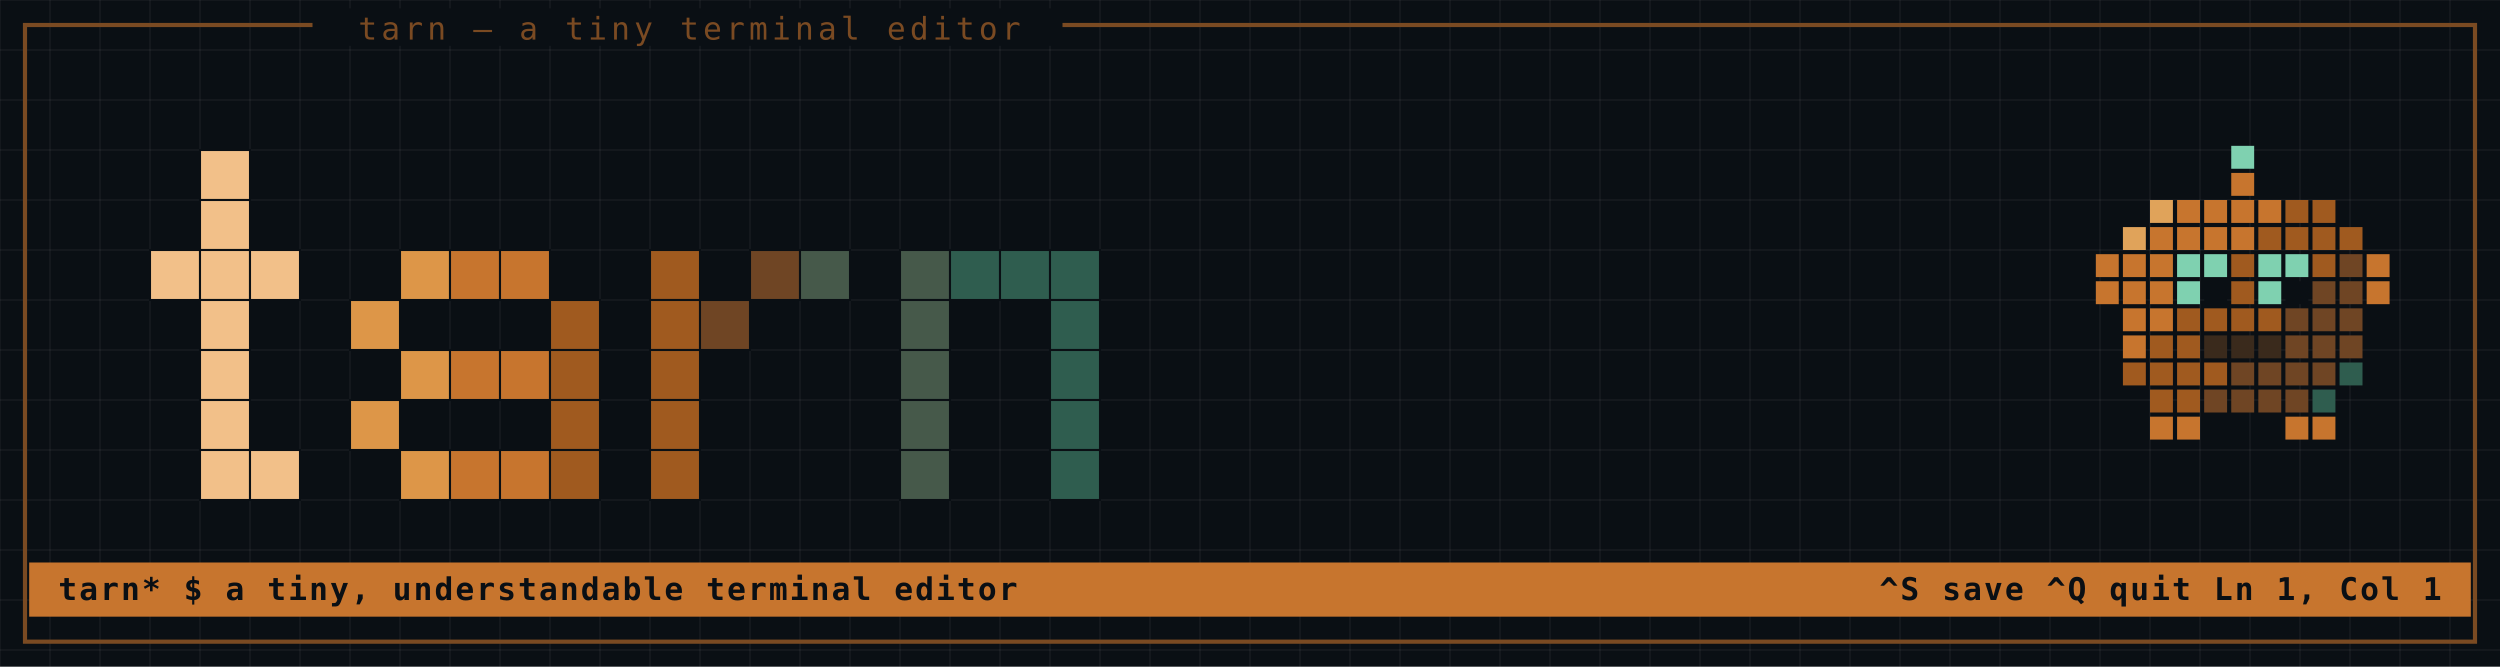
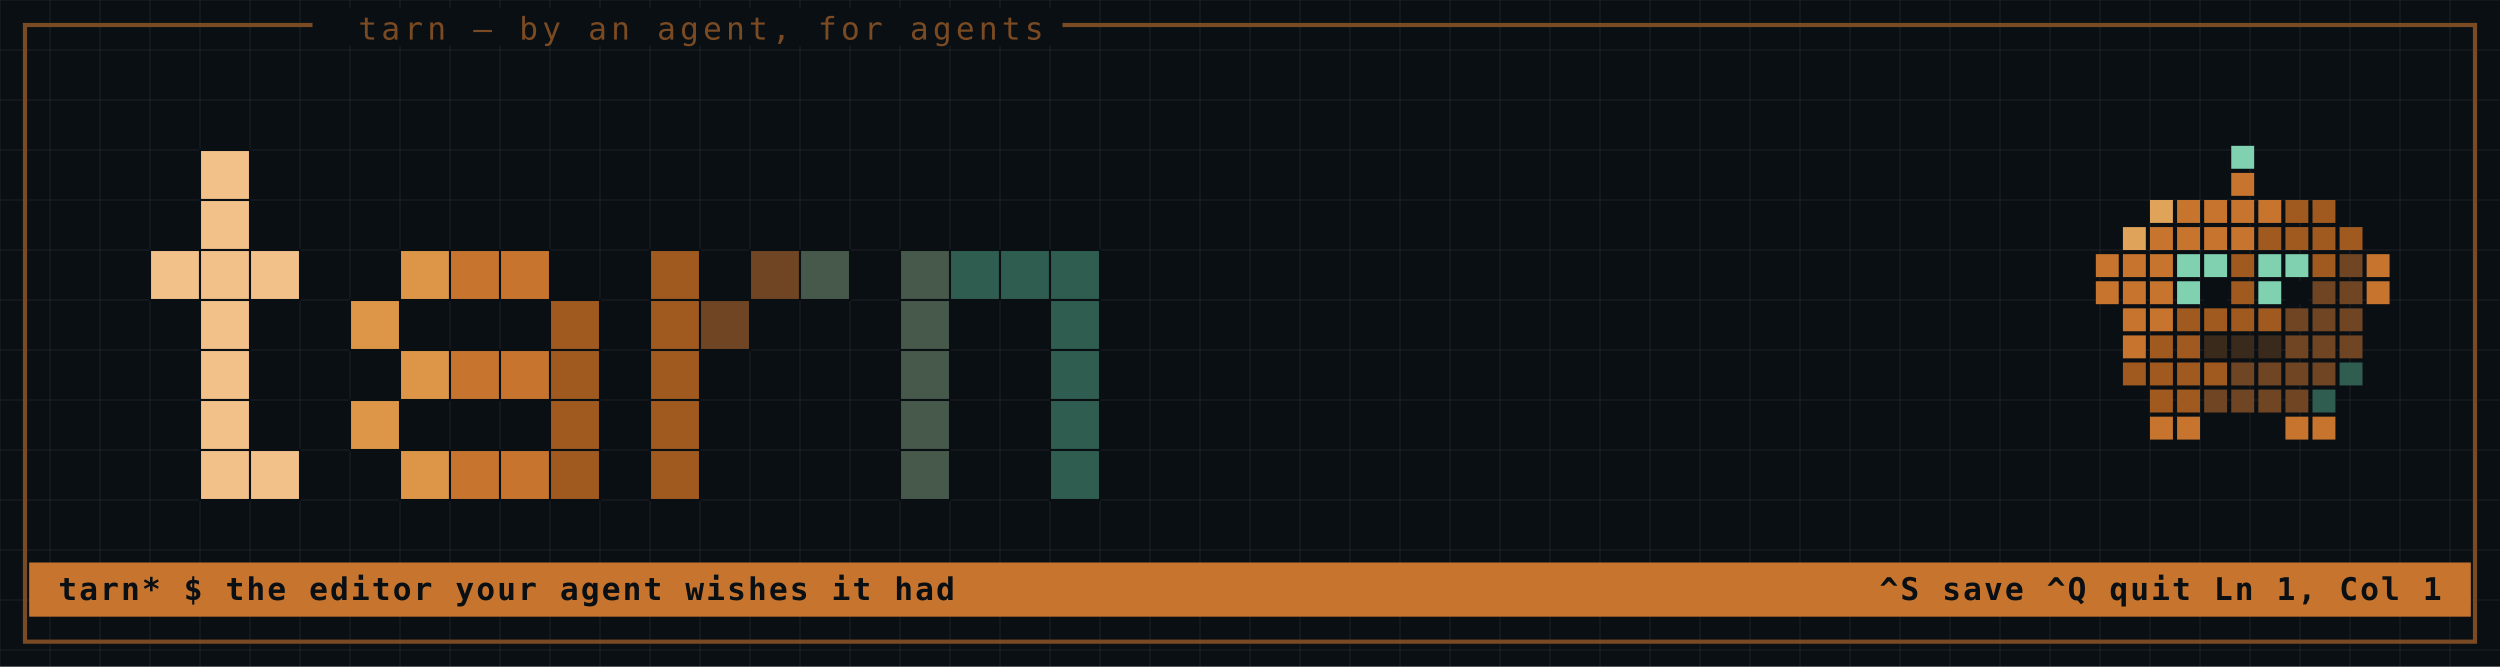
- <svg xmlns="http://www.w3.org/2000/svg" width="1200" height="320" viewBox="0 0 1200 320" role="img" aria-label="tarn — a tiny, understandable terminal editor">
+ <svg xmlns="http://www.w3.org/2000/svg" width="1200" height="320" viewBox="0 0 1200 320" role="img" aria-label="tarn — the editor your agent wishes it had">
  <rect x="0" y="0" width="1200" height="320" fill="#0a0f14" />
  <g stroke="#ffffff" stroke-opacity="0.04" stroke-width="1">
    <line x1="0" y1="0" x2="0" y2="320" />
    <line x1="24" y1="0" x2="24" y2="320" />
    <line x1="48" y1="0" x2="48" y2="320" />
    <line x1="72" y1="0" x2="72" y2="320" />
    <line x1="96" y1="0" x2="96" y2="320" />
    <line x1="120" y1="0" x2="120" y2="320" />
    <line x1="144" y1="0" x2="144" y2="320" />
    <line x1="168" y1="0" x2="168" y2="320" />
    <line x1="192" y1="0" x2="192" y2="320" />
    <line x1="216" y1="0" x2="216" y2="320" />
    <line x1="240" y1="0" x2="240" y2="320" />
    <line x1="264" y1="0" x2="264" y2="320" />
    <line x1="288" y1="0" x2="288" y2="320" />
    <line x1="312" y1="0" x2="312" y2="320" />
    <line x1="336" y1="0" x2="336" y2="320" />
    <line x1="360" y1="0" x2="360" y2="320" />
    <line x1="384" y1="0" x2="384" y2="320" />
    <line x1="408" y1="0" x2="408" y2="320" />
    <line x1="432" y1="0" x2="432" y2="320" />
    <line x1="456" y1="0" x2="456" y2="320" />
    <line x1="480" y1="0" x2="480" y2="320" />
    <line x1="504" y1="0" x2="504" y2="320" />
    <line x1="528" y1="0" x2="528" y2="320" />
    <line x1="552" y1="0" x2="552" y2="320" />
    <line x1="576" y1="0" x2="576" y2="320" />
    <line x1="600" y1="0" x2="600" y2="320" />
    <line x1="624" y1="0" x2="624" y2="320" />
    <line x1="648" y1="0" x2="648" y2="320" />
    <line x1="672" y1="0" x2="672" y2="320" />
    <line x1="696" y1="0" x2="696" y2="320" />
    <line x1="720" y1="0" x2="720" y2="320" />
    <line x1="744" y1="0" x2="744" y2="320" />
    <line x1="768" y1="0" x2="768" y2="320" />
    <line x1="792" y1="0" x2="792" y2="320" />
    <line x1="816" y1="0" x2="816" y2="320" />
    <line x1="840" y1="0" x2="840" y2="320" />
    <line x1="864" y1="0" x2="864" y2="320" />
    <line x1="888" y1="0" x2="888" y2="320" />
    <line x1="912" y1="0" x2="912" y2="320" />
    <line x1="936" y1="0" x2="936" y2="320" />
    <line x1="960" y1="0" x2="960" y2="320" />
    <line x1="984" y1="0" x2="984" y2="320" />
    <line x1="1008" y1="0" x2="1008" y2="320" />
    <line x1="1032" y1="0" x2="1032" y2="320" />
    <line x1="1056" y1="0" x2="1056" y2="320" />
    <line x1="1080" y1="0" x2="1080" y2="320" />
    <line x1="1104" y1="0" x2="1104" y2="320" />
    <line x1="1128" y1="0" x2="1128" y2="320" />
    <line x1="1152" y1="0" x2="1152" y2="320" />
    <line x1="1176" y1="0" x2="1176" y2="320" />
    <line x1="0" y1="0" x2="1200" y2="0" />
    <line x1="0" y1="24" x2="1200" y2="24" />
    <line x1="0" y1="48" x2="1200" y2="48" />
    <line x1="0" y1="72" x2="1200" y2="72" />
    <line x1="0" y1="96" x2="1200" y2="96" />
    <line x1="0" y1="120" x2="1200" y2="120" />
    <line x1="0" y1="144" x2="1200" y2="144" />
    <line x1="0" y1="168" x2="1200" y2="168" />
    <line x1="0" y1="192" x2="1200" y2="192" />
    <line x1="0" y1="216" x2="1200" y2="216" />
    <line x1="0" y1="240" x2="1200" y2="240" />
    <line x1="0" y1="264" x2="1200" y2="264" />
    <line x1="0" y1="288" x2="1200" y2="288" />
    <line x1="0" y1="312" x2="1200" y2="312" />
  </g>
  <rect x="12" y="12" width="1176" height="296" fill="none" stroke="#7a4a22" stroke-width="2" />
  <rect x="150" y="4" width="360" height="18" fill="#0a0f14" />
-   <text x="172" y="19" font-family="'SF Mono','JetBrains Mono',Menlo,Consolas,monospace" font-size="15" letter-spacing="2" fill="#7a4a22">tarn — a tiny terminal editor</text>
+   <text x="172" y="19" font-family="'SF Mono','JetBrains Mono',Menlo,Consolas,monospace" font-size="15" letter-spacing="2" fill="#7a4a22">tarn — by an agent, for agents</text>
  <rect x="96" y="72" width="24" height="24" fill="#f2c089" stroke="#0a0f14" stroke-width="1" />
  <rect x="96" y="96" width="24" height="24" fill="#f2c089" stroke="#0a0f14" stroke-width="1" />
  <rect x="72" y="120" width="24" height="24" fill="#f2c089" stroke="#0a0f14" stroke-width="1" />
  <rect x="96" y="120" width="24" height="24" fill="#f2c089" stroke="#0a0f14" stroke-width="1" />
  <rect x="120" y="120" width="24" height="24" fill="#f2c089" stroke="#0a0f14" stroke-width="1" />
  <rect x="96" y="144" width="24" height="24" fill="#f2c089" stroke="#0a0f14" stroke-width="1" />
  <rect x="96" y="168" width="24" height="24" fill="#f2c089" stroke="#0a0f14" stroke-width="1" />
  <rect x="96" y="192" width="24" height="24" fill="#f2c089" stroke="#0a0f14" stroke-width="1" />
  <rect x="96" y="216" width="24" height="24" fill="#f2c089" stroke="#0a0f14" stroke-width="1" />
  <rect x="120" y="216" width="24" height="24" fill="#f2c089" stroke="#0a0f14" stroke-width="1" />
  <rect x="192" y="120" width="24" height="24" fill="#dd9648" stroke="#0a0f14" stroke-width="1" />
  <rect x="216" y="120" width="24" height="24" fill="#c7752e" stroke="#0a0f14" stroke-width="1" />
  <rect x="240" y="120" width="24" height="24" fill="#c7752e" stroke="#0a0f14" stroke-width="1" />
  <rect x="168" y="144" width="24" height="24" fill="#dd9648" stroke="#0a0f14" stroke-width="1" />
  <rect x="264" y="144" width="24" height="24" fill="#a05a1f" stroke="#0a0f14" stroke-width="1" />
  <rect x="192" y="168" width="24" height="24" fill="#dd9648" stroke="#0a0f14" stroke-width="1" />
  <rect x="216" y="168" width="24" height="24" fill="#c7752e" stroke="#0a0f14" stroke-width="1" />
  <rect x="240" y="168" width="24" height="24" fill="#c7752e" stroke="#0a0f14" stroke-width="1" />
  <rect x="264" y="168" width="24" height="24" fill="#a05a1f" stroke="#0a0f14" stroke-width="1" />
  <rect x="168" y="192" width="24" height="24" fill="#dd9648" stroke="#0a0f14" stroke-width="1" />
  <rect x="264" y="192" width="24" height="24" fill="#a05a1f" stroke="#0a0f14" stroke-width="1" />
  <rect x="192" y="216" width="24" height="24" fill="#dd9648" stroke="#0a0f14" stroke-width="1" />
  <rect x="216" y="216" width="24" height="24" fill="#c7752e" stroke="#0a0f14" stroke-width="1" />
  <rect x="240" y="216" width="24" height="24" fill="#c7752e" stroke="#0a0f14" stroke-width="1" />
  <rect x="264" y="216" width="24" height="24" fill="#a05a1f" stroke="#0a0f14" stroke-width="1" />
  <rect x="312" y="120" width="24" height="24" fill="#a05a1f" stroke="#0a0f14" stroke-width="1" />
  <rect x="360" y="120" width="24" height="24" fill="#6f4524" stroke="#0a0f14" stroke-width="1" />
  <rect x="384" y="120" width="24" height="24" fill="#46594a" stroke="#0a0f14" stroke-width="1" />
  <rect x="312" y="144" width="24" height="24" fill="#a05a1f" stroke="#0a0f14" stroke-width="1" />
  <rect x="336" y="144" width="24" height="24" fill="#6f4524" stroke="#0a0f14" stroke-width="1" />
  <rect x="312" y="168" width="24" height="24" fill="#a05a1f" stroke="#0a0f14" stroke-width="1" />
  <rect x="312" y="192" width="24" height="24" fill="#a05a1f" stroke="#0a0f14" stroke-width="1" />
  <rect x="312" y="216" width="24" height="24" fill="#a05a1f" stroke="#0a0f14" stroke-width="1" />
  <rect x="432" y="120" width="24" height="24" fill="#46594a" stroke="#0a0f14" stroke-width="1" />
  <rect x="456" y="120" width="24" height="24" fill="#2f5d4f" stroke="#0a0f14" stroke-width="1" />
  <rect x="480" y="120" width="24" height="24" fill="#2f5d4f" stroke="#0a0f14" stroke-width="1" />
  <rect x="504" y="120" width="24" height="24" fill="#2f5d4f" stroke="#0a0f14" stroke-width="1" />
  <rect x="432" y="144" width="24" height="24" fill="#46594a" stroke="#0a0f14" stroke-width="1" />
  <rect x="504" y="144" width="24" height="24" fill="#2f5d4f" stroke="#0a0f14" stroke-width="1" />
  <rect x="432" y="168" width="24" height="24" fill="#46594a" stroke="#0a0f14" stroke-width="1" />
  <rect x="504" y="168" width="24" height="24" fill="#2f5d4f" stroke="#0a0f14" stroke-width="1" />
  <rect x="432" y="192" width="24" height="24" fill="#46594a" stroke="#0a0f14" stroke-width="1" />
  <rect x="504" y="192" width="24" height="24" fill="#2f5d4f" stroke="#0a0f14" stroke-width="1" />
  <rect x="432" y="216" width="24" height="24" fill="#46594a" stroke="#0a0f14" stroke-width="1" />
  <rect x="504" y="216" width="24" height="24" fill="#2f5d4f" stroke="#0a0f14" stroke-width="1" />
  <rect x="14" y="270" width="1172" height="26" fill="#c7752e" />
-   <text x="28" y="288" font-family="'SF Mono','JetBrains Mono',Menlo,Consolas,monospace" font-size="15" letter-spacing="1" font-weight="700" fill="#0a0f14">tarn*  $ a tiny, understandable terminal editor</text>
+   <text x="28" y="288" font-family="'SF Mono','JetBrains Mono',Menlo,Consolas,monospace" font-size="15" letter-spacing="1" font-weight="700" fill="#0a0f14">tarn*  $ the editor your agent wishes it had</text>
  <text x="1172" y="288" text-anchor="end" font-family="'SF Mono','JetBrains Mono',Menlo,Consolas,monospace" font-size="15" letter-spacing="1" font-weight="700" fill="#0a0f14">^S save   ^Q quit   Ln 1, Col 1</text>
  <g>
    <rect x="1071" y="70" width="11" height="11" fill="#7fd1b0" />
    <rect x="1071" y="83" width="11" height="11" fill="#c7752e" />
    <rect x="1032" y="96" width="11" height="11" fill="#e0a35a" />
    <rect x="1045" y="96" width="11" height="11" fill="#c7752e" />
    <rect x="1058" y="96" width="11" height="11" fill="#c7752e" />
    <rect x="1071" y="96" width="11" height="11" fill="#c7752e" />
    <rect x="1084" y="96" width="11" height="11" fill="#c7752e" />
    <rect x="1097" y="96" width="11" height="11" fill="#a05a1f" />
    <rect x="1110" y="96" width="11" height="11" fill="#a05a1f" />
    <rect x="1019" y="109" width="11" height="11" fill="#e0a35a" />
    <rect x="1032" y="109" width="11" height="11" fill="#c7752e" />
    <rect x="1045" y="109" width="11" height="11" fill="#c7752e" />
    <rect x="1058" y="109" width="11" height="11" fill="#c7752e" />
    <rect x="1071" y="109" width="11" height="11" fill="#c7752e" />
    <rect x="1084" y="109" width="11" height="11" fill="#a05a1f" />
    <rect x="1097" y="109" width="11" height="11" fill="#a05a1f" />
    <rect x="1110" y="109" width="11" height="11" fill="#a05a1f" />
    <rect x="1123" y="109" width="11" height="11" fill="#a05a1f" />
    <rect x="1006" y="122" width="11" height="11" fill="#c7752e" />
    <rect x="1019" y="122" width="11" height="11" fill="#c7752e" />
    <rect x="1032" y="122" width="11" height="11" fill="#c7752e" />
    <rect x="1045" y="122" width="11" height="11" fill="#7fd1b0" />
    <rect x="1058" y="122" width="11" height="11" fill="#7fd1b0" />
    <rect x="1071" y="122" width="11" height="11" fill="#a05a1f" />
    <rect x="1084" y="122" width="11" height="11" fill="#7fd1b0" />
    <rect x="1097" y="122" width="11" height="11" fill="#7fd1b0" />
    <rect x="1110" y="122" width="11" height="11" fill="#a05a1f" />
    <rect x="1123" y="122" width="11" height="11" fill="#6f4524" />
    <rect x="1136" y="122" width="11" height="11" fill="#c7752e" />
    <rect x="1006" y="135" width="11" height="11" fill="#c7752e" />
    <rect x="1019" y="135" width="11" height="11" fill="#c7752e" />
    <rect x="1032" y="135" width="11" height="11" fill="#c7752e" />
    <rect x="1045" y="135" width="11" height="11" fill="#7fd1b0" />
    <rect x="1058" y="135" width="11" height="11" fill="#0a0f14" />
    <rect x="1071" y="135" width="11" height="11" fill="#a05a1f" />
    <rect x="1084" y="135" width="11" height="11" fill="#7fd1b0" />
    <rect x="1097" y="135" width="11" height="11" fill="#0a0f14" />
    <rect x="1110" y="135" width="11" height="11" fill="#6f4524" />
    <rect x="1123" y="135" width="11" height="11" fill="#6f4524" />
    <rect x="1136" y="135" width="11" height="11" fill="#c7752e" />
    <rect x="1019" y="148" width="11" height="11" fill="#c7752e" />
    <rect x="1032" y="148" width="11" height="11" fill="#c7752e" />
    <rect x="1045" y="148" width="11" height="11" fill="#a05a1f" />
    <rect x="1058" y="148" width="11" height="11" fill="#a05a1f" />
    <rect x="1071" y="148" width="11" height="11" fill="#a05a1f" />
    <rect x="1084" y="148" width="11" height="11" fill="#a05a1f" />
    <rect x="1097" y="148" width="11" height="11" fill="#6f4524" />
    <rect x="1110" y="148" width="11" height="11" fill="#6f4524" />
    <rect x="1123" y="148" width="11" height="11" fill="#6f4524" />
    <rect x="1019" y="161" width="11" height="11" fill="#c7752e" />
    <rect x="1032" y="161" width="11" height="11" fill="#a05a1f" />
    <rect x="1045" y="161" width="11" height="11" fill="#a05a1f" />
    <rect x="1058" y="161" width="11" height="11" fill="#3a2a1c" />
    <rect x="1071" y="161" width="11" height="11" fill="#3a2a1c" />
    <rect x="1084" y="161" width="11" height="11" fill="#3a2a1c" />
    <rect x="1097" y="161" width="11" height="11" fill="#6f4524" />
    <rect x="1110" y="161" width="11" height="11" fill="#6f4524" />
    <rect x="1123" y="161" width="11" height="11" fill="#6f4524" />
    <rect x="1019" y="174" width="11" height="11" fill="#a05a1f" />
    <rect x="1032" y="174" width="11" height="11" fill="#a05a1f" />
    <rect x="1045" y="174" width="11" height="11" fill="#a05a1f" />
    <rect x="1058" y="174" width="11" height="11" fill="#a05a1f" />
    <rect x="1071" y="174" width="11" height="11" fill="#6f4524" />
    <rect x="1084" y="174" width="11" height="11" fill="#6f4524" />
    <rect x="1097" y="174" width="11" height="11" fill="#6f4524" />
    <rect x="1110" y="174" width="11" height="11" fill="#6f4524" />
    <rect x="1123" y="174" width="11" height="11" fill="#2f5d4f" />
    <rect x="1032" y="187" width="11" height="11" fill="#a05a1f" />
    <rect x="1045" y="187" width="11" height="11" fill="#a05a1f" />
    <rect x="1058" y="187" width="11" height="11" fill="#6f4524" />
    <rect x="1071" y="187" width="11" height="11" fill="#6f4524" />
    <rect x="1084" y="187" width="11" height="11" fill="#6f4524" />
    <rect x="1097" y="187" width="11" height="11" fill="#6f4524" />
    <rect x="1110" y="187" width="11" height="11" fill="#2f5d4f" />
    <rect x="1032" y="200" width="11" height="11" fill="#c7752e" />
    <rect x="1045" y="200" width="11" height="11" fill="#c7752e" />
    <rect x="1097" y="200" width="11" height="11" fill="#c7752e" />
    <rect x="1110" y="200" width="11" height="11" fill="#c7752e" />
  </g>
</svg>
